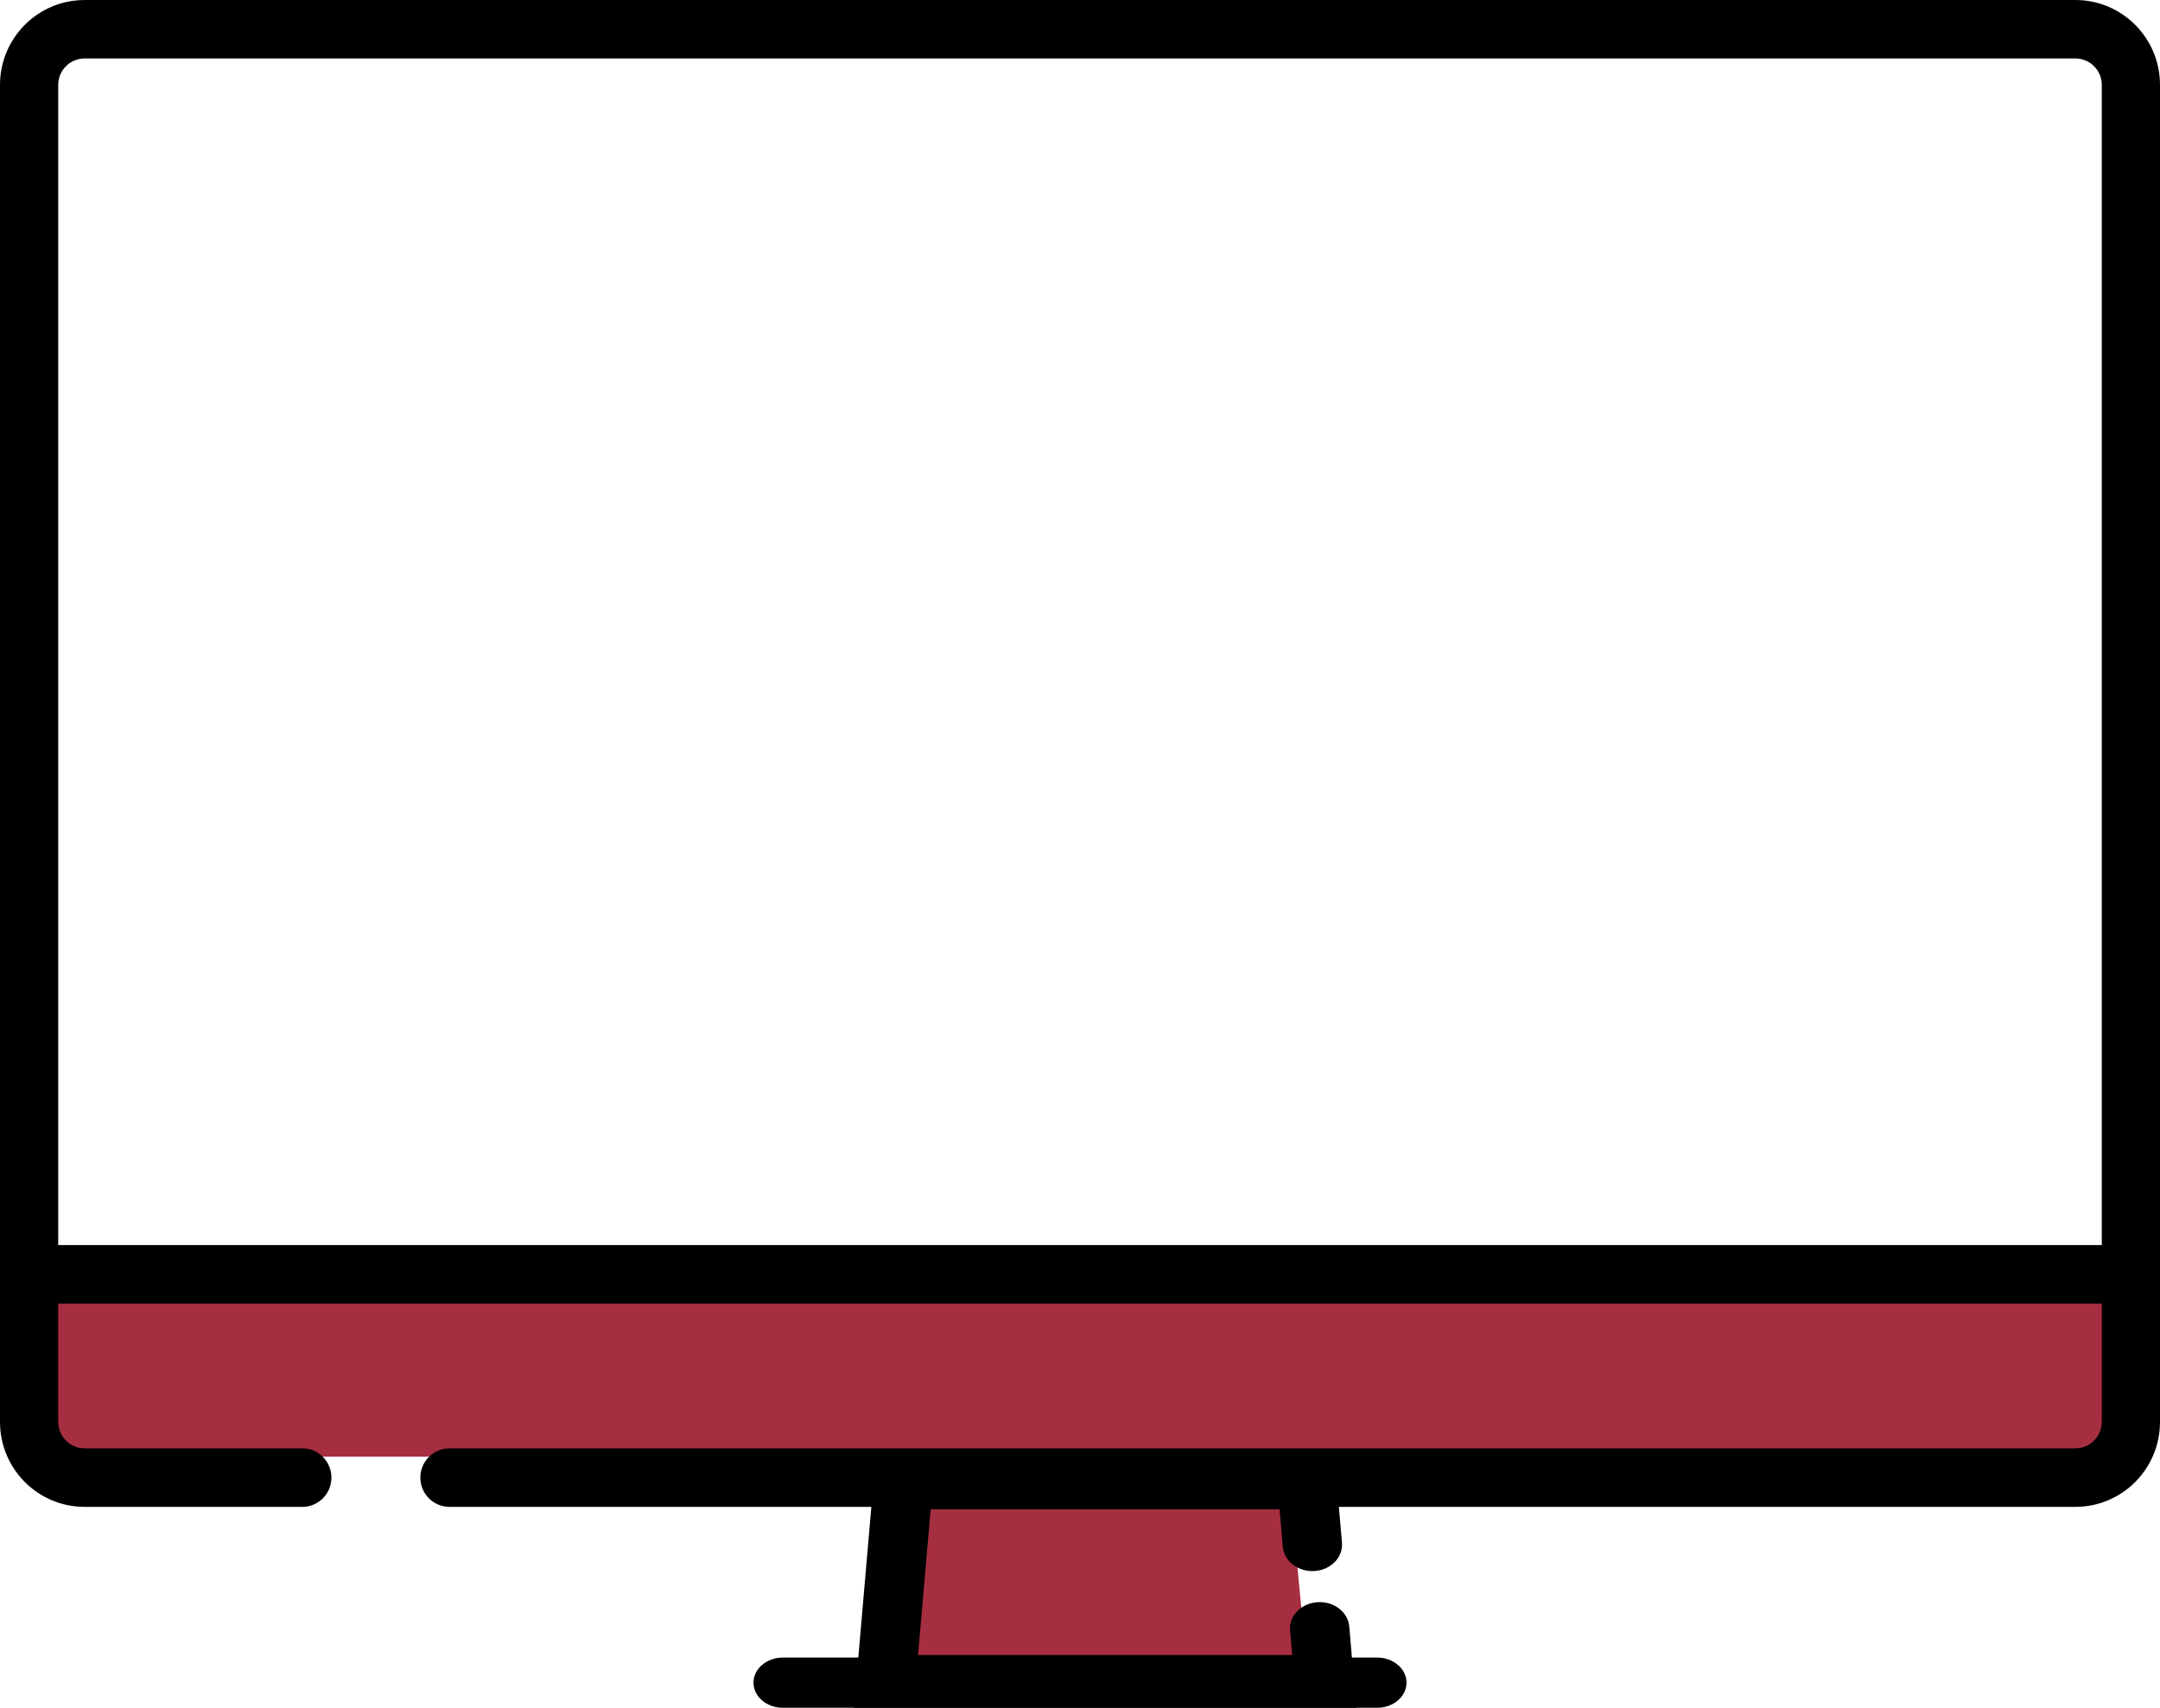
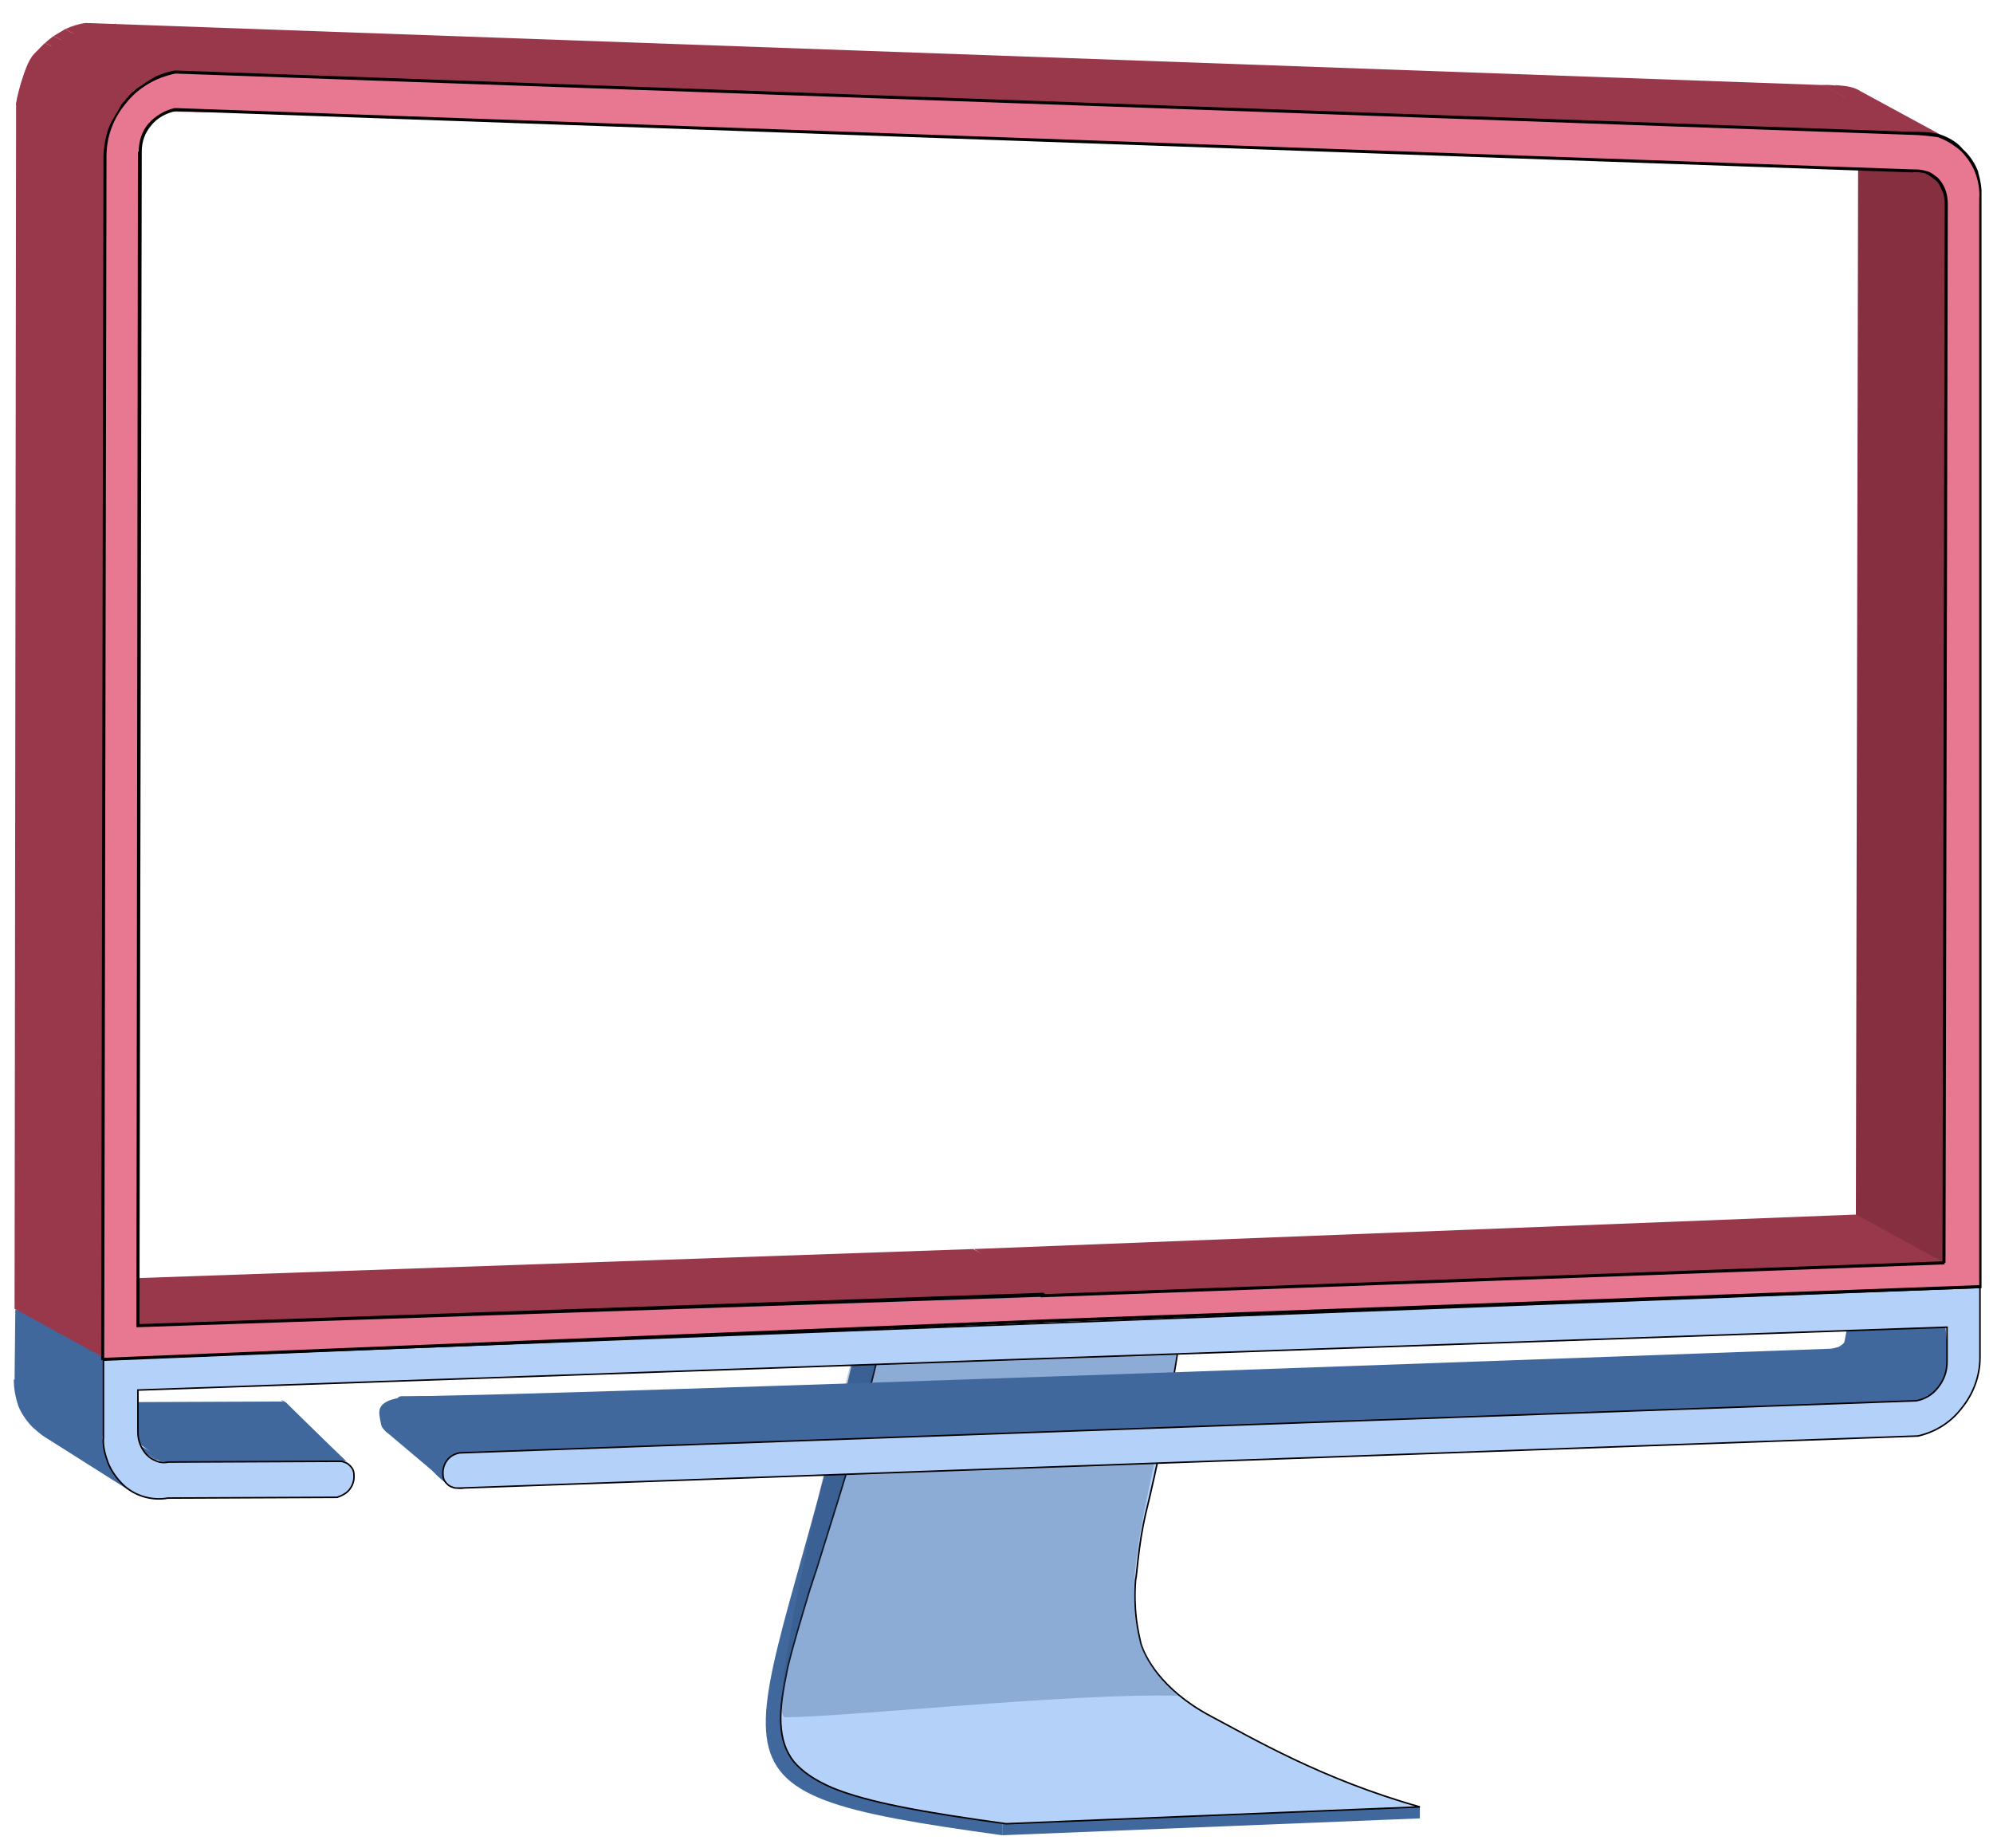
- <svg xmlns="http://www.w3.org/2000/svg" width="43" height="34" viewBox="0 0 43 34" fill="none">
-   <path d="M18 33L18.381 29H25.619L26 33H18Z" fill="#A62E41" />
-   <path d="M1 25H42V29H1V25Z" fill="#A62E41" />
-   <path fill-rule="evenodd" clip-rule="evenodd" d="M1.684 1.164C1.394 1.164 1.159 1.4 1.159 1.691V24.788H41.841V1.691C41.841 1.4 41.606 1.164 41.316 1.164H1.684ZM1.684 0H41.316C42.246 0 43 0.757 43 1.691V28.309C43 29.243 42.246 30 41.316 30H8.948C8.628 30 8.368 29.739 8.368 29.418C8.368 29.096 8.628 28.835 8.948 28.835H41.316C41.606 28.835 41.841 28.6 41.841 28.309V25.952H1.159V28.309C1.159 28.6 1.394 28.835 1.684 28.835H6.019C6.339 28.835 6.598 29.096 6.598 29.418C6.598 29.739 6.339 30 6.019 30H1.684C0.754 30 0 29.243 0 28.309V1.691C0 1.31 0.126 0.958 0.338 0.675C0.451 0.525 0.587 0.394 0.742 0.289C1.011 0.106 1.335 0 1.684 0Z" fill="black" />
-   <path fill-rule="evenodd" clip-rule="evenodd" d="M17.433 29H26.567L26.715 30.713C26.74 31.002 26.497 31.254 26.172 31.277C25.846 31.299 25.562 31.083 25.537 30.794L25.473 30.05H18.527L18.276 32.95H25.724L25.682 32.462C25.657 32.172 25.9 31.92 26.225 31.898C26.551 31.875 26.835 32.092 26.86 32.381L27 34H17L17.433 29Z" fill="black" />
-   <path fill-rule="evenodd" clip-rule="evenodd" d="M15 33.5C15 33.224 15.262 33 15.585 33H27.415C27.738 33 28 33.224 28 33.5C28 33.776 27.738 34 27.415 34H15.585C15.262 34 15 33.776 15 33.5Z" fill="black" />
+ <svg xmlns="http://www.w3.org/2000/svg" xmlns:xlink="http://www.w3.org/1999/xlink" version="1.1" id="Слой_1" x="0px" y="0px" viewBox="0 0 260.1 241.1" style="enable-background:new 0 0 260.1 241.1;" xml:space="preserve">
+   <style type="text/css">
+ 	.st0{clip-path:url(#SVGID_2_);}
+ 	.st1{clip-path:url(#SVGID_4_);}
+ 	.st2{fill:#40689D;}
+ 	.st3{fill:#B4D1FA;stroke:#000000;stroke-width:0.2;}
+ 	.st4{fill:#2F527F;fill-opacity:0.3;}
+ 	.st5{fill:#7F94B1;}
+ 	.st6{fill:#862F40;}
+ 	.st7{fill:#9A384B;}
+ 	.st8{fill:#E87891;}
+ </style>
+   <g>
+     <g>
+       <g>
+         <defs>
+           <polygon id="SVGID_1_" points="1.8,-28 258.6,11 258.6,249 1.8,250     " />
+         </defs>
+         <clipPath id="SVGID_2_">
+           <use xlink:href="#SVGID_1_" style="overflow:visible;" />
+         </clipPath>
+         <g class="st0">
+           <g>
+             <g>
+               <g>
+                 <defs>
+                   <polygon id="SVGID_3_" points="99.8,175 194.8,173 194.8,241 99.8,243         " />
+                 </defs>
+                 <clipPath id="SVGID_4_">
+                   <use xlink:href="#SVGID_3_" style="overflow:visible;" />
+                 </clipPath>
+                 <g class="st1">
+                   <path class="st2" d="M185.3,235.8v1.5l-54.5,2.2v-2L185.3,235.8z" />
+                   <path class="st2" d="M130.8,238v1.5c-43.5-6-32-7.6-19.5-62l4-0.9C102.7,230.4,88.6,224.3,130.8,238z" />
+                   <path class="st3" d="M106.5,205c2.3-7.5,5.2-16,8.1-28.1l39.5-3c-1.6,10.4-3.1,17.6-4.6,23.7c-1,4.4-1.1,7.9-1.3,8.6          c-0.3,3.9,0.3,6.6,0.7,8.3c0.5,1.6,2.5,5.9,9,9.4c5.5,2.9,14.6,8.3,27.4,11.9l-54,2.2c-10.9-1.5-18.1-2.8-22.7-4.7          c-2.3-1-3.9-2.1-5-3.4c-1.1-1.4-1.6-3-1.7-5s0.3-4.4,0.9-7.3c0.7-2.9,1.7-6.2,2.9-10.2C106,206.6,106.2,205.8,106.5,205z" />
+                   <g>
+                     <path class="st4" d="M102.5,224.1c-2.5,0,4.9-32.6,8.9-47.6l42.5-0.9c-5.2,26.4-10.1,36.7-0.2,45.7           C140.1,220.9,110.1,224.1,102.5,224.1z" />
+                   </g>
+                 </g>
+               </g>
+             </g>
+           </g>
+           <path class="st2" d="M246.5,184.3l-9.7-7.8c2.2-0.4,6.9-1.7,7.2-1.9l7.2,7.7C250.8,182.4,246.9,184.2,246.5,184.3z" />
+           <path class="st2" d="M251.2,182.3l-11.6-6.3c0.2-0.1,0.4-0.2,0.6-0.4l11.6,6.3L251.2,182.3z" />
+           <path class="st2" d="M251.8,181.9l-11.6-6.3c0.2-0.1,0.3-0.2,0.5-0.4l11.6,6.3C252.1,181.7,251.9,181.8,251.8,181.9z" />
+           <path class="st2" d="M252.3,181.5l-11.6-6.3l0.4-0.4l11.6,6.3L252.3,181.5z" />
+           <path class="st2" d="M252.7,181.1l-11.6-6.3c0-0.1,0-0.1,0-0.2c0.1-0.1,0.1-0.2,0.2-0.3l11.6,6.3l-0.2,0.3      C252.7,181,252.7,181,252.7,181.1z" />
+           <path class="st2" d="M252.6,181.6l-11.2-7.3c0.1-0.2,0.2-0.4,0.3-0.5l12.1,5.7c-0.1,0.2-0.7,2-0.8,2.1" />
+           <path class="st2" d="M253.3,180.1l-11.5-6.3c0-0.2,0.2-0.5,0.3-0.7l11.6,6.3c-0.1,0.2-0.2,0.5-0.3,0.7" />
+           <path class="st2" d="M253.6,179.4l-11.6-6.3c0.2-0.6,0.3-1.2,0.3-1.8l11.6,6.3C254,178.2,253.9,178.9,253.6,179.4z" />
+           <path class="st2" d="M254.9,183.8l-14.5-7.1l1.9-9.8l11.6,6.3L254.9,183.8z" />
+           <path class="st2" d="M60.5,192.6c0,0-11.4-10.4-8-10.4c12.6,0.2,186.6-6.2,186.6-6.2l15.2,7.6L60.5,192.6z" />
+           <path class="st2" d="M58.4,193.6l-7.7-6.5c-0.3-0.2-0.6-0.5-0.8-0.8s-0.2-0.7-0.3-1.1c-0.1-1-1.3-3.5,8.2-2.9l-0.3,8.7      c-0.1,0.3-0.2,0.6-0.2,1s0.2,0.7,0.4,1.1c0.2,0.3,1.1,0.6,1.4,0.7" />
+           <path class="st2" d="M57.3,192.3l-6.5-6.4c0-0.1,0.2-1.1,2-1.4l7.5,4.6c-0.1,0.1-2.6,1.9-2.7,2" />
+           <path class="st2" d="M58,190.8l-7.2-5.9l0.2-0.3l7.2,5.9L58,190.8z" />
+           <path class="st2" d="M58.2,190.4l-7.3-5.8v0.1l7.5,5.3L58.2,190.4z" />
+           <path class="st2" d="M58.4,190.2l-7.3-5.4l0.2-0.2l7.3,5.4L58.4,190.2z" />
+           <path class="st2" d="M58.6,190l-7.7-3.9l1-1.3l7,4.9L58.6,190" />
+           <path class="st2" d="M58.9,189.8l-6.9-5l0.4-0.2l6.9,5L58.9,189.8z" />
+           <path class="st2" d="M59.6,194.2c-4.7-1.6-6.8-9.4-6.8-9.4c0.2-0.1,0.4-0.2,0.7-0.2l6.4,4.7C61.1,192.5,61.5,194.9,59.6,194.2z" />
+           <path class="st2" d="M43.8,191l-7.3-8c0.3-0.1,0.5-0.1,0.8,0l7.8,7.7C44.8,190.6,44.1,190.9,43.8,191z" />
+           <path class="st2" d="M44.9,190.6l-8.2-7.9c0.1,0,0.2,0.1,0.4,0.2l8.2,7.9C45.1,190.7,45,190.6,44.9,190.6z" />
+           <path class="st2" d="M45.2,190.8l-8.1-7.9L45.2,190.8" />
+           <path class="st2" d="M22.7,191.6L10.5,183l26.3-0.1l7.6,8.2L22.7,191.6z" />
+           <path class="st2" d="M20,190.3L8.3,183h0.1L20,190.3" />
+           <path class="st2" d="M20.1,190.4L8.4,183c0.2,0.1,0.4,0.2,0.6,0.2l11.6,7.3C20.5,190.6,20.3,190.5,20.1,190.4z" />
+           <path class="st2" d="M20.7,190.6l-11.6-7.3c0.4,0.1,0.9,1.1,1.3,1l11.6,6.4C21.5,190.8,21.1,190.8,20.7,190.6" />
+           <path class="st2" d="M17.5,194.9l-11.7-7.4c-0.5-0.3-1-0.8-1.5-1.2c-0.8-0.8-1.5-1.8-1.9-2.8c-0.4-1.2-0.6-2.3-0.6-3.5l11.6,7.3      c0,1.2,0.2,2.3,0.6,3.4c0.4,1.1,1.1,2,1.9,2.9c0.5,0.4,1,0.8,1.5,1.1" />
+           <path class="st2" d="M13.5,187.5l-11.6-7.3l0.1-9.3l12.6,3.2L13.5,187.5z" />
+           <path class="st5" d="M13.6,177.2L3.8,171l244.9-9.5l9.8,6.3L13.6,177.2z" />
+           <path class="st3" d="M255.9,183.9L255.9,183.9c-1.4,1.8-3.4,3-5.6,3.5l0,0l-190.4,6.8l0,0c-0.3,0-0.6,0-0.8-0.1      c-0.3-0.1-0.5-0.2-0.7-0.4s-0.4-0.4-0.5-0.7s-0.1-0.6-0.1-0.8l0,0l0,0c0-0.6,0.2-1.2,0.6-1.7c0.4-0.5,1-0.8,1.6-0.9l0,0      l190.1-6.8l0,0c1.1-0.2,2.1-0.8,2.8-1.7c0.8-1,1.2-2.1,1.2-3.4l0,0v-4.4v-0.1H254l-235.9,8.2H18v0.1v5.4c0,0.6,0.1,1.1,0.3,1.6      c0.2,0.5,0.5,1,0.9,1.4l0,0c0.4,0.4,0.8,0.6,1.3,0.8s1,0.2,1.5,0.1l0,0l22.1-0.1l0,0c0.3,0,0.6,0,0.8,0.1      c0.3,0.1,0.5,0.2,0.7,0.4s0.4,0.4,0.5,0.7s0.1,0.5,0.1,0.8l0,0l0,0c0,0.6-0.2,1.2-0.6,1.7c-0.4,0.5-1,0.8-1.6,1l-22.1,0.1l0,0      c-1.1,0.2-2.2,0.1-3.2-0.2s-2-0.9-2.7-1.6c-0.8-0.8-1.5-1.8-1.9-2.8c-0.4-1.1-0.7-2.2-0.6-3.3l0,0l0,0v-10.2l244.9-9.4v9.2l0,0      C258.4,179.6,257.5,182,255.9,183.9z" />
+           <path class="st6" d="M253.8,166.4l-11.6-6.1l0.3-140.1l11.6,5.3L253.8,166.4z" />
+           <path class="st6" d="M254,26.6l-11.6-6.3c0-0.8-0.2-1.5-0.5-2.2c-0.4-0.7-0.9-1.2-1.6-1.6l11.7,6.3c0.7,0.4,1.2,0.9,1.6,1.6      S254.2,25.8,254,26.6" />
+           <path class="st7" d="M249.5,17.4l-11.7-6.3c1.2-0.1,2.6,0.2,3.2,0.2l11.6,6.3C251.6,17.3,250.5,17.3,249.5,17.4z" />
+           <path class="st7" d="M246.5,19.5l-7-8.4c0.5,0.1,2.1,0,3.3,0.8l11.6,6.3C254,18,247,19.7,246.5,19.5z" />
+           <path class="st7" d="M254.1,18.1l-11.6-6.3l0.3,0.2l11.6,6.3L254.1,18.1z" />
+           <path class="st7" d="M136.2,169.1l-9.1-6.1l115.1-4.5l11.6,6.3L136.2,169.1z" />
+           <path class="st7" d="M18,173l-11.8-5.8L127,163l10.3,5.7L18,173z" />
+           <path class="st7" d="M16.3,14.5L11.2,3l226.7,8.1l11.6,6.3L16.3,14.5z" />
+           <path class="st7" d="M13.6,177.2l-11.7-6.4L2.1,14.1c5.1,1.4,7.5,2.9,11.6,6.3L13.6,177.2z" />
+           <path class="st7" d="M13.7,20.5L2.1,14.1c0-1.3,1.8-10.1,13-11l5.1,7C19.7,11.4,13.7,19.2,13.7,20.5z" />
+           <path class="st8" d="M249.5,17.4c1.2-0.2,2.4-0.1,3.5,0.3s2.2,1,3,1.8c0.9,0.8,1.5,1.8,2,2.9c0.4,1.1,0.6,2.3,0.5,3.5v141.9      l-122.7,4.5l-122.5,5l0.3-156.9c0-2.6,0.9-5.1,2.6-7.1s4-3.4,6.5-3.9L249.5,17.4z M253.7,164.8L254,26.6c0-0.6-0.1-1.2-0.3-1.8      s-0.6-1.1-1-1.5s-1-0.7-1.5-0.9c-0.6-0.2-1.2-0.2-1.8-0.2L22.8,14.3c-1.3,0.3-2.4,0.9-3.3,2c-0.8,1-1.3,2.3-1.3,3.6L18,173      l117.8-3.7L253.7,164.8" />
+           <path d="M249.5,17.4v-0.2l0,0V17.4z M258.5,26h-0.2l0,0l0,0H258.5z M258.5,167.9v0.2h0.2v-0.2H258.5z M135.9,172.4v0.2l0,0      V172.4z M13.4,177.3h-0.2v0.2h0.2V177.3z M13.7,20.4h-0.2l0,0H13.7z M22.8,9.4V9.2l0,0V9.4z M254,26.6h-0.2l0,0H254z       M249.5,22.3v-0.2l0,0V22.3z M22.8,14.3v-0.2l0,0V14.3z M18.2,19.8H18l0,0H18.2z M18,173h-0.2v0.2H18V173z M135.9,167.4v-0.2      V167.4z M249.5,17.6c1,0,2.7,0.2,3.4,0.3l0.1-0.4c-1-0.3-2.5-0.3-3.6-0.3L249.5,17.6z M252.9,17.9c1.1,0.4,2.1,1,3,1.8l0.3-0.2      c-0.8-1-2.1-1.7-3.2-2L252.9,17.9z M255.9,19.7c0.8,0.8,1.5,1.8,1.9,2.9l0.4-0.1c-0.4-1.1-1.1-2.2-2-3L255.9,19.7z M257.8,22.6      c0.4,1.1,0.6,2.3,0.5,3.4l0.3,0c0.1-1.1-0.1-2.5-0.5-3.7L257.8,22.6z M258.3,26v141.9h0.4V26H258.3z M258.5,167.7l-122.7,4.5      l0.1,0.4l122.7-4.5L258.5,167.7z M135.9,172.2l-122.5,5l0.1,0.4l122.5-5L135.9,172.2z M13.6,177.3l0.3-156.9h-0.4l-0.3,156.9      H13.6z M13.9,20.4c0-2.6,0.9-5,2.6-7l-0.3-0.3c-1.7,2-2.6,4.6-2.7,7.3H13.9z M16.5,13.4c1.6-2,3.9-3.3,6.4-3.8l-0.1-0.4      c-2.6,0.5-5,1.9-6.6,4L16.5,13.4z M22.9,9.6l226.6,8l-0.1-0.4l-226.6-8L22.9,9.6z M253.9,164.8l0.3-138.2h-0.4l-0.3,138.2H253.9      z M254.2,26.6c0-0.6-0.1-1.3-0.3-1.8l-0.4,0.1c0.2,0.5,0.3,1.1,0.3,1.7C253.8,26.6,254.2,26.6,254.2,26.6z M253.9,24.8      c-0.2-0.6-0.6-1.2-1-1.6l-0.2,0.4c0.4,0.4,0.6,0.9,0.8,1.4L253.9,24.8z M252.9,23.2c-0.5-0.4-1-0.8-1.6-0.9l-0.1,0.3      c0.5,0.2,1,0.6,1.5,1L252.9,23.2z M251.3,22.3c-0.6-0.2-1.2-0.2-1.9-0.2l0.1,0.4c0.6-0.1,1.1,0,1.7,0.1L251.3,22.3z M249.4,22.1      l-226.6-8l0.1,0.4l226.7,8L249.4,22.1z M22.8,14.1c-1.3,0.3-2.5,1-3.4,2l0.3,0.3c0.8-1,1.9-1.6,3.2-1.9L22.8,14.1z M19.4,16.1      c-0.9,1-1.3,2.4-1.3,3.7h0.4c0-1.3,0.4-2.5,1.3-3.5L19.4,16.1z M18,19.8L17.8,173h0.4l0.3-153.2L18,19.8z M18,173.2l118.7-4      l-0.5-0.5L18,172.8V173.2z M135.8,169.3l118-4.3l-0.1-0.4l-118,4.3L135.8,169.3z" />
+           <path class="st7" d="M14.2,16.6L2.1,14.1c0.2-0.5,1-4.2,1.3-4.7L15,15.1C14.7,15.6,14.4,16.1,14.2,16.6z" />
+           <path class="st7" d="M14.7,15.6L2.1,13.8c-0.2-0.3,1.3-5.9,2.2-6.5l11.5,6.4C15.6,14.2,14.9,15.2,14.7,15.6z" />
+           <path class="st7" d="M15.7,13.9L4.1,7.5c0.2-0.4,1-1.1,1.3-1.4l11.1,6.7C16.2,13.4,15.9,13.4,15.7,13.9z" />
+           <path class="st7" d="M16.6,12.8L5,6.5c0.3-0.3,0.6-0.7,0.9-0.9l11.6,6.3C17.1,12.1,16.8,12.5,16.6,12.8" />
+           <path class="st7" d="M17.5,11.9L5.9,5.6C6.2,5.3,6.6,5,7,4.7L18.7,11C18.3,11.3,17.8,11.5,17.5,11.9" />
+           <path class="st7" d="M18.7,11L7,4.7c0.5-0.3,1-0.6,1.5-0.9l11.6,6.3C19.6,10.4,19.1,10.7,18.7,11z" />
+           <path class="st7" d="M19.8,10L8.5,3.8c0.9-0.4,1.8-0.7,2.7-0.8l11.2,6.2c-0.9,0.1-1.5,0.3-2.5,1" />
+         </g>
+       </g>
+     </g>
+   </g>
</svg>
